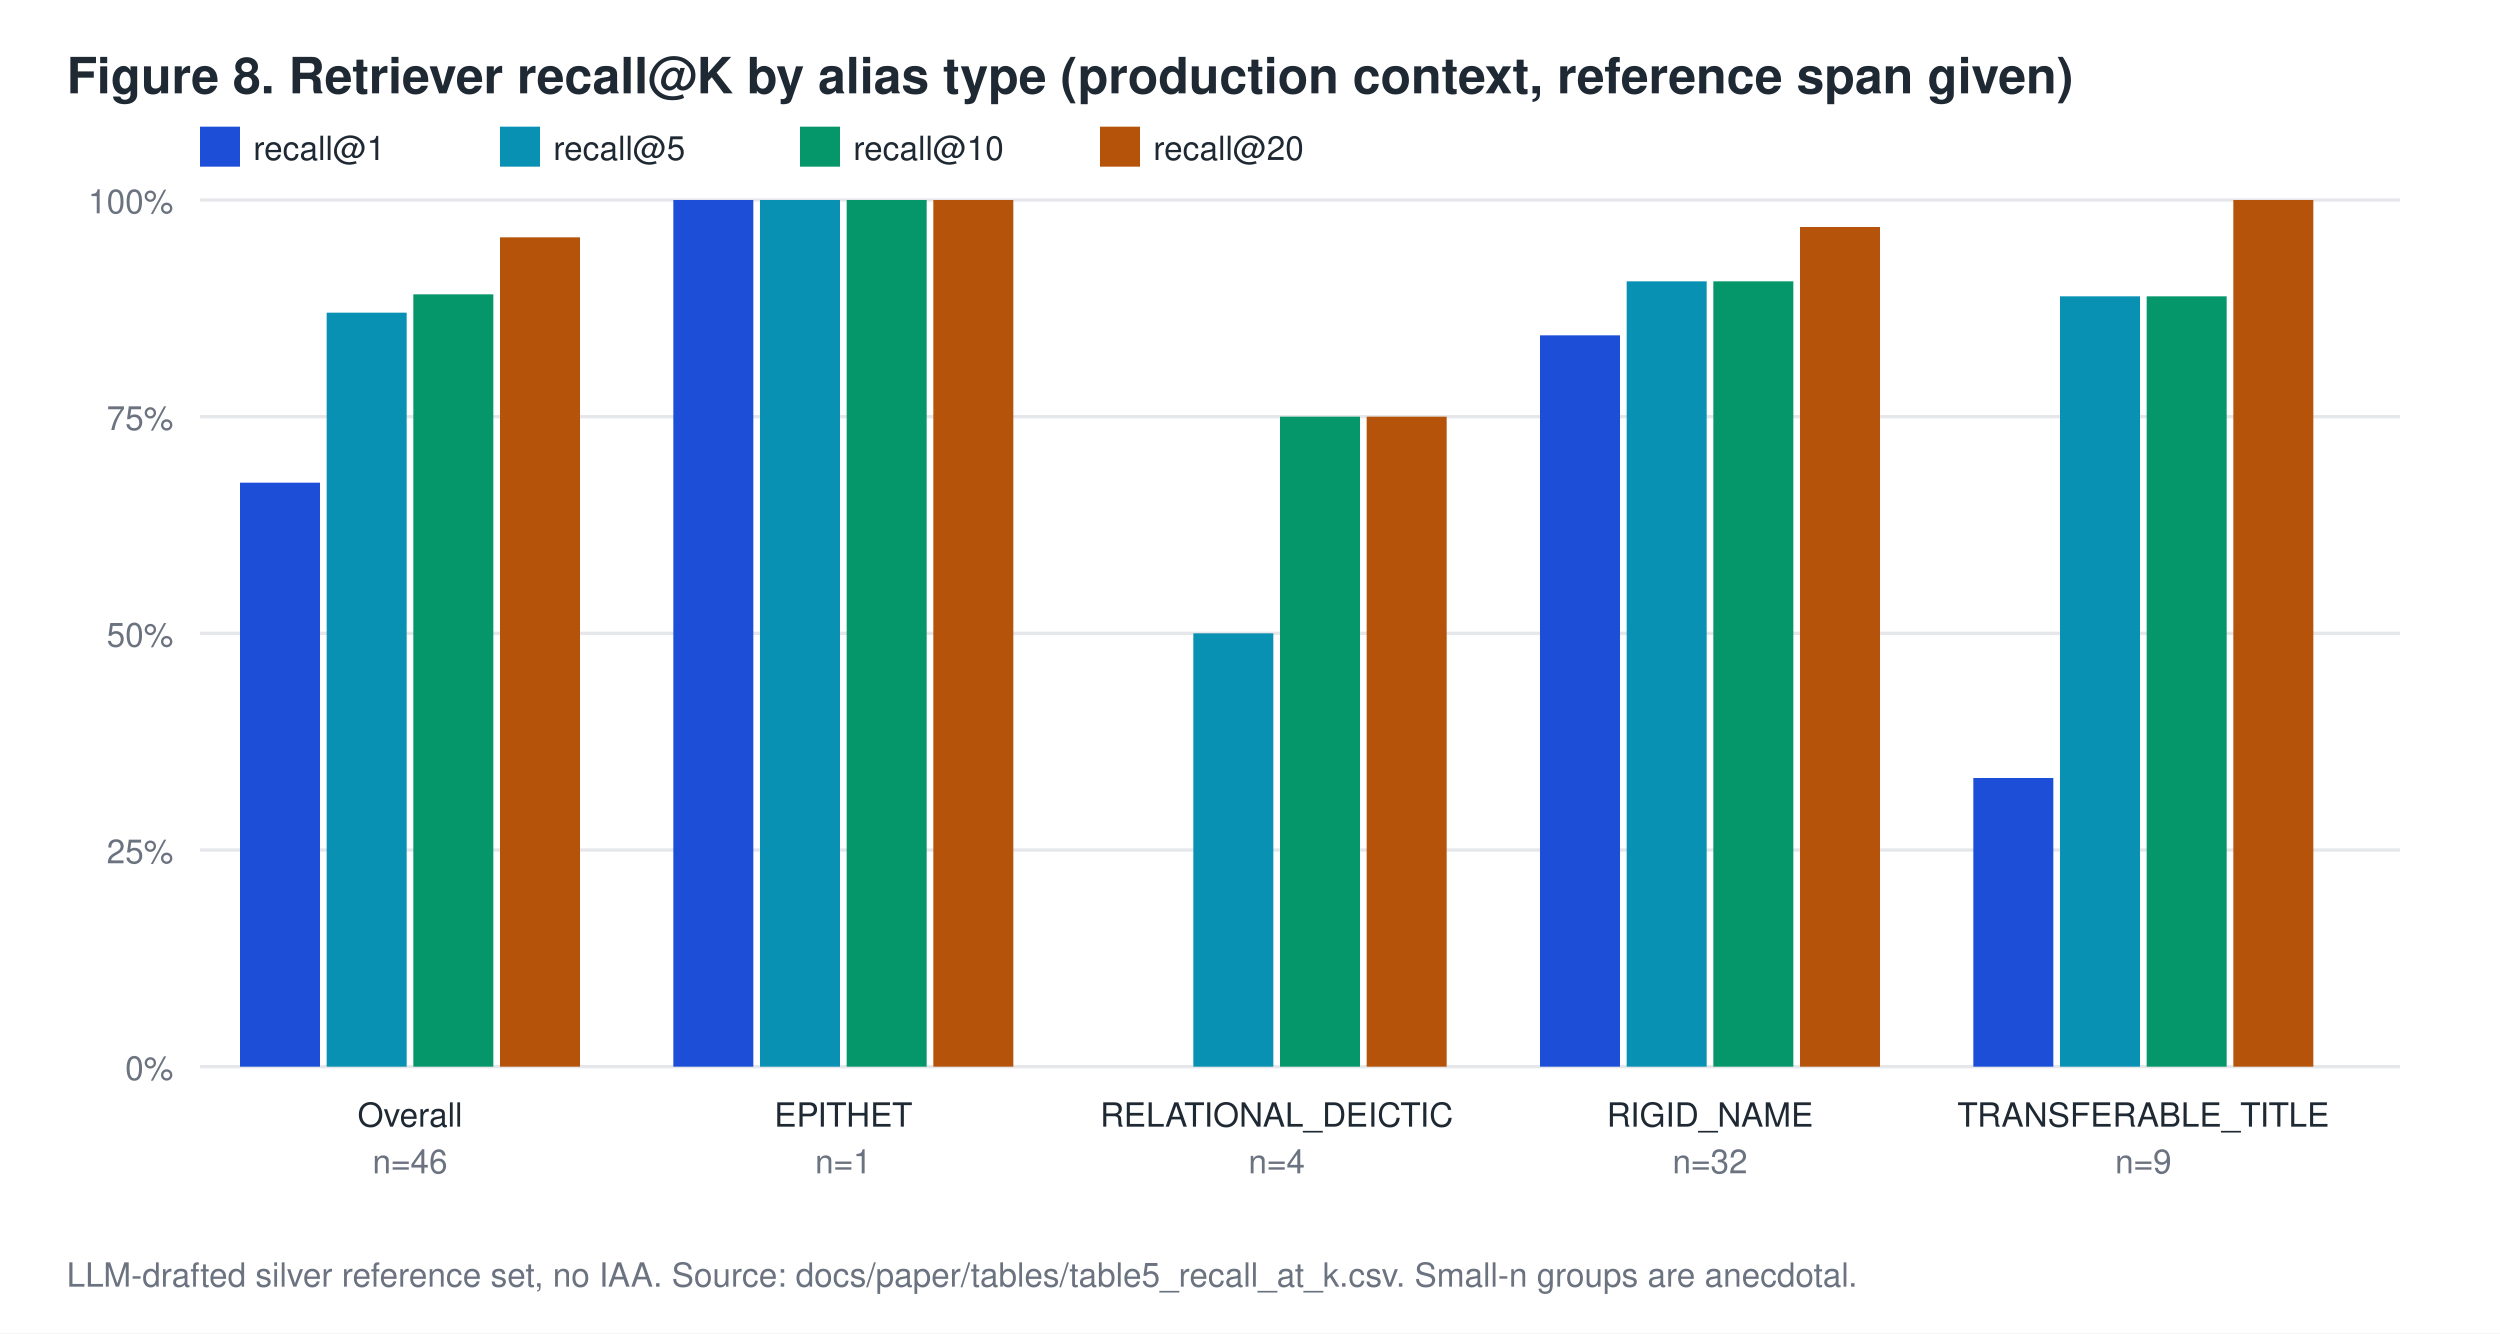
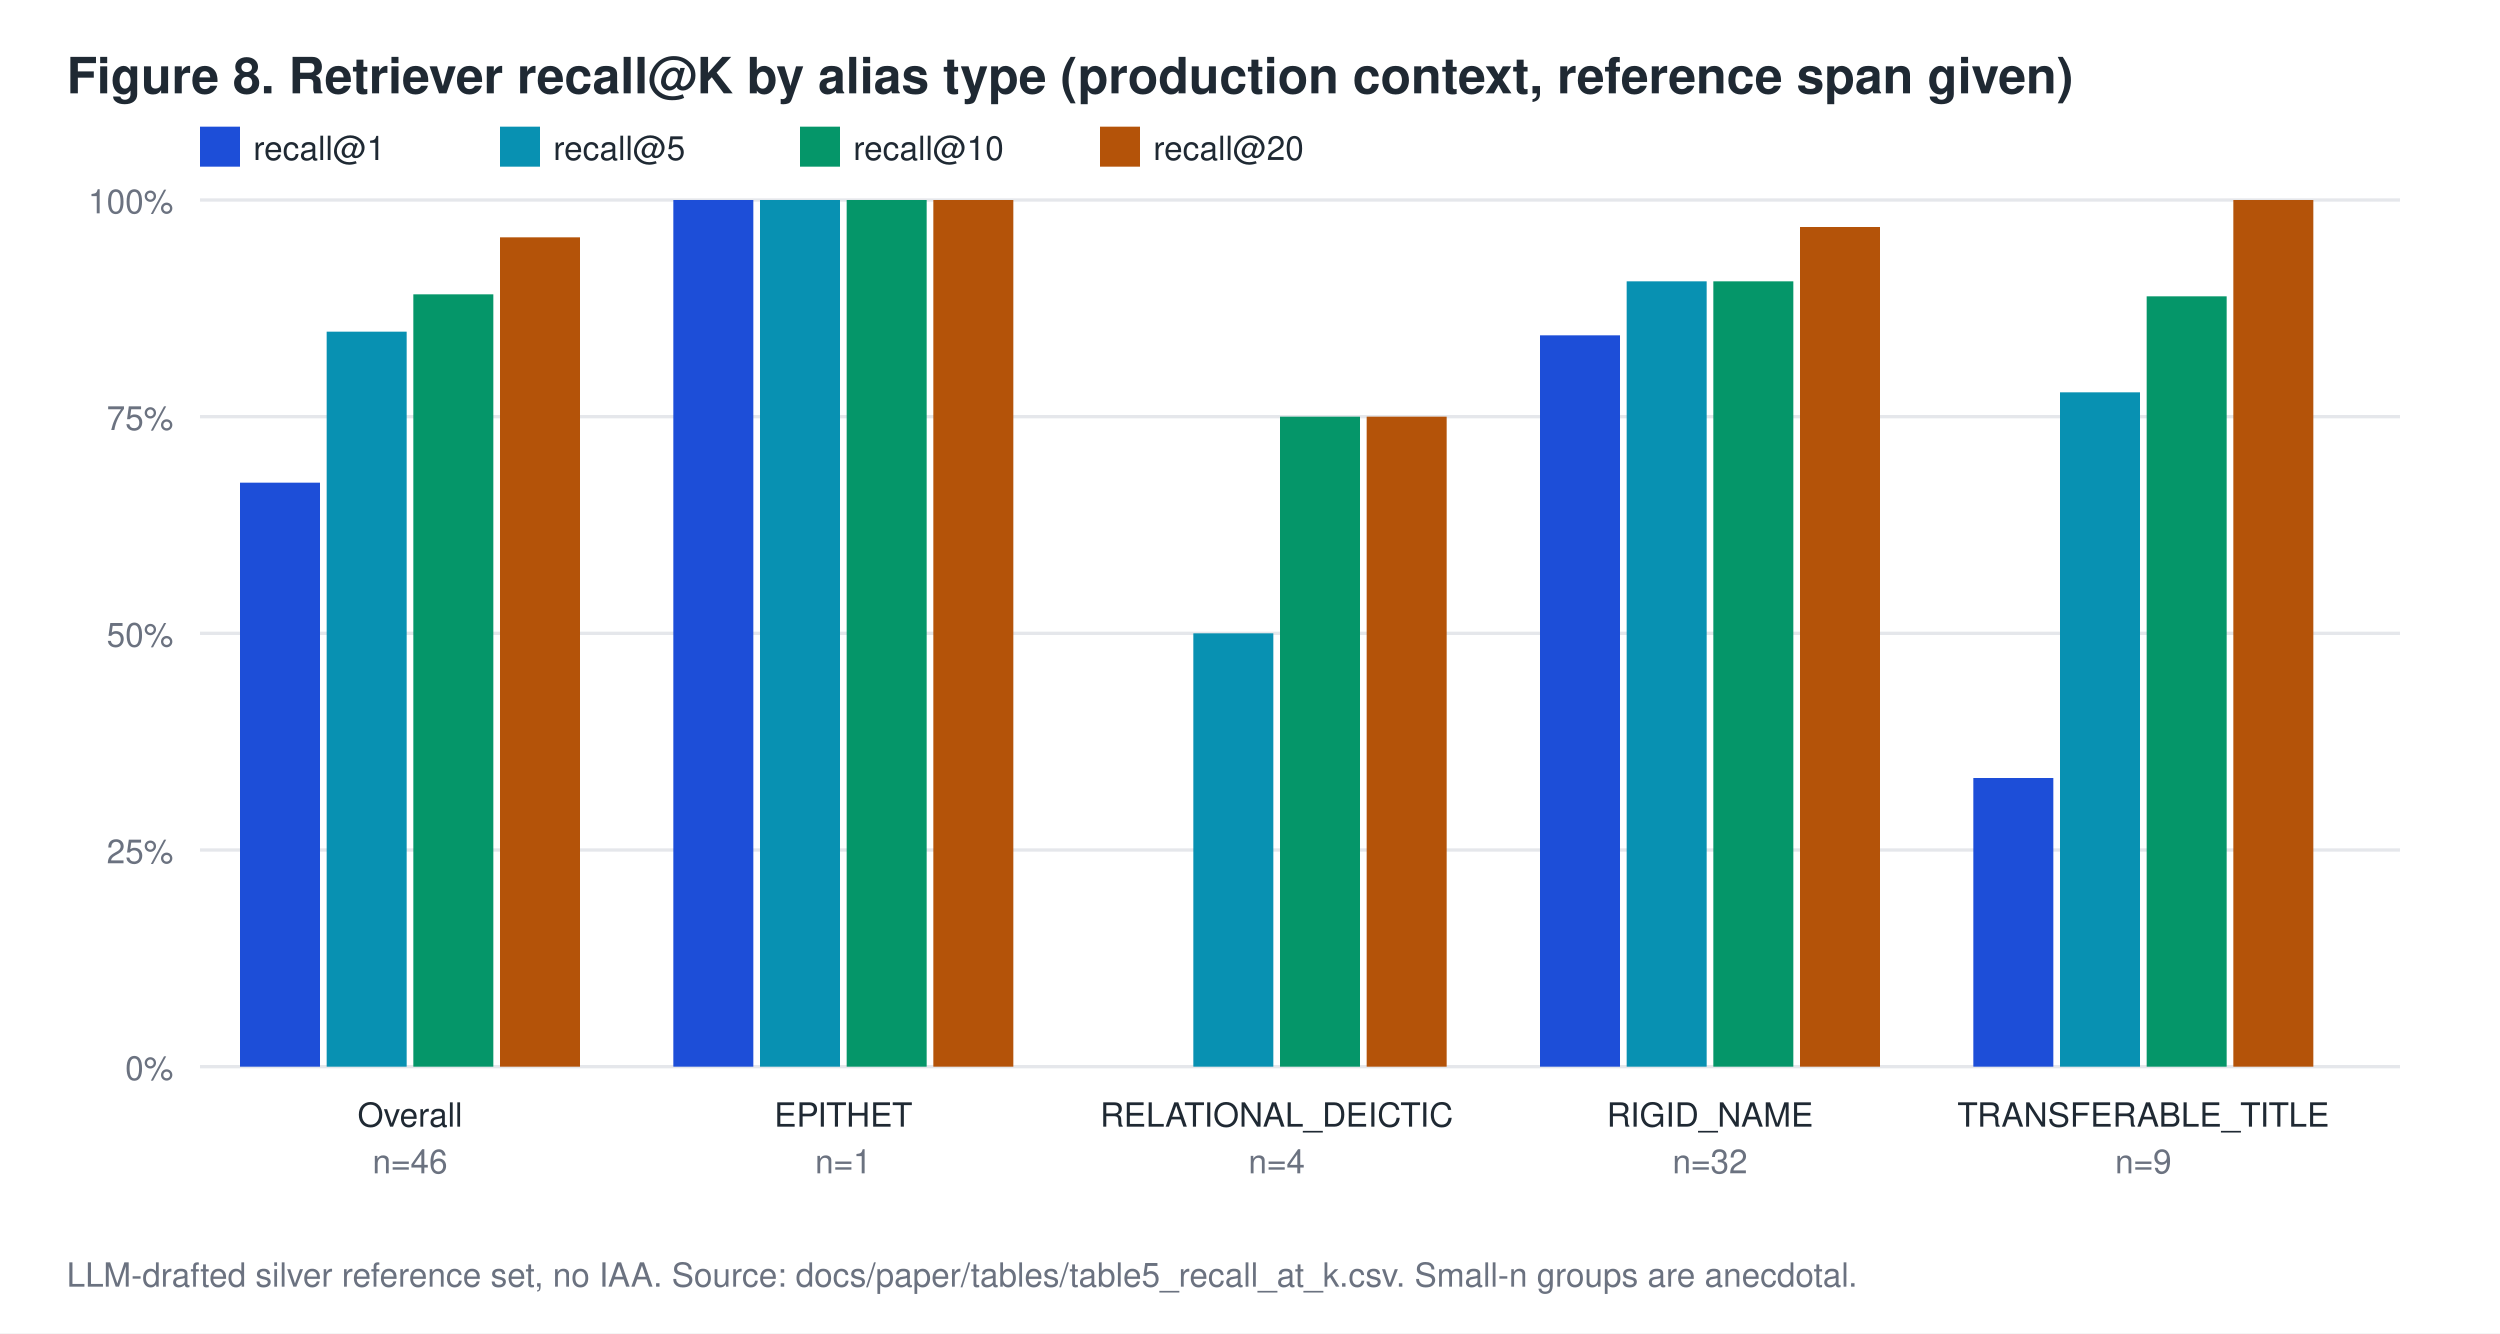
<svg xmlns="http://www.w3.org/2000/svg" width="750" height="400" viewBox="0 0 750 400">
  <rect width="750" height="400" fill="#ffffff" />
  <text x="20.0" y="28.0" font-family="Helvetica, Arial, sans-serif" font-size="15" text-anchor="start" fill="#1f2933" font-weight="bold">Figure 8. Retriever recall@K by alias type (production context, reference span given)</text>
  <line x1="60" y1="320.0" x2="720" y2="320.0" stroke="#e5e7eb" />
  <text x="52.0" y="324.0" font-family="Helvetica, Arial, sans-serif" font-size="10" text-anchor="end" fill="#6b7280" font-weight="normal">0%</text>
  <line x1="60" y1="255.0" x2="720" y2="255.0" stroke="#e5e7eb" />
  <text x="52.0" y="259.0" font-family="Helvetica, Arial, sans-serif" font-size="10" text-anchor="end" fill="#6b7280" font-weight="normal">25%</text>
  <line x1="60" y1="190.0" x2="720" y2="190.0" stroke="#e5e7eb" />
  <text x="52.0" y="194.0" font-family="Helvetica, Arial, sans-serif" font-size="10" text-anchor="end" fill="#6b7280" font-weight="normal">50%</text>
  <line x1="60" y1="125.0" x2="720" y2="125.0" stroke="#e5e7eb" />
  <text x="52.0" y="129.0" font-family="Helvetica, Arial, sans-serif" font-size="10" text-anchor="end" fill="#6b7280" font-weight="normal">75%</text>
  <line x1="60" y1="60.0" x2="720" y2="60.0" stroke="#e5e7eb" />
  <text x="52.0" y="64.0" font-family="Helvetica, Arial, sans-serif" font-size="10" text-anchor="end" fill="#6b7280" font-weight="normal">100%</text>
  <rect x="72" y="144.8" width="24" height="175.2" fill="#1d4ed8" />
-   <rect x="98" y="93.8" width="24" height="226.2" fill="#0891b2" />
+   <rect x="98" y="99.5" width="24" height="220.5" fill="#0891b2" />
  <rect x="124" y="88.3" width="24" height="231.7" fill="#059669" />
  <rect x="150" y="71.2" width="24" height="248.8" fill="#b45309" />
  <text x="123.0" y="338.0" font-family="Helvetica, Arial, sans-serif" font-size="10" text-anchor="middle" fill="#1f2933" font-weight="normal">Overall</text>
  <text x="123.0" y="352.0" font-family="Helvetica, Arial, sans-serif" font-size="10" text-anchor="middle" fill="#6b7280" font-weight="normal">n=46</text>
  <rect x="202" y="60.0" width="24" height="260.0" fill="#1d4ed8" />
  <rect x="228" y="60.0" width="24" height="260.0" fill="#0891b2" />
  <rect x="254" y="60.0" width="24" height="260.0" fill="#059669" />
  <rect x="280" y="60.0" width="24" height="260.0" fill="#b45309" />
  <text x="253.0" y="338.0" font-family="Helvetica, Arial, sans-serif" font-size="10" text-anchor="middle" fill="#1f2933" font-weight="normal">EPITHET</text>
  <text x="253.0" y="352.0" font-family="Helvetica, Arial, sans-serif" font-size="10" text-anchor="middle" fill="#6b7280" font-weight="normal">n=1</text>
  <rect x="332" y="320.0" width="24" height="0.0" fill="#1d4ed8" />
  <rect x="358" y="190.0" width="24" height="130.0" fill="#0891b2" />
  <rect x="384" y="125.0" width="24" height="195.0" fill="#059669" />
  <rect x="410" y="125.0" width="24" height="195.0" fill="#b45309" />
  <text x="383.0" y="338.0" font-family="Helvetica, Arial, sans-serif" font-size="10" text-anchor="middle" fill="#1f2933" font-weight="normal">RELATIONAL_DEICTIC</text>
  <text x="383.0" y="352.0" font-family="Helvetica, Arial, sans-serif" font-size="10" text-anchor="middle" fill="#6b7280" font-weight="normal">n=4</text>
  <rect x="462" y="100.6" width="24" height="219.4" fill="#1d4ed8" />
  <rect x="488" y="84.4" width="24" height="235.6" fill="#0891b2" />
  <rect x="514" y="84.4" width="24" height="235.6" fill="#059669" />
  <rect x="540" y="68.1" width="24" height="251.9" fill="#b45309" />
  <text x="513.0" y="338.0" font-family="Helvetica, Arial, sans-serif" font-size="10" text-anchor="middle" fill="#1f2933" font-weight="normal">RIGID_NAME</text>
  <text x="513.0" y="352.0" font-family="Helvetica, Arial, sans-serif" font-size="10" text-anchor="middle" fill="#6b7280" font-weight="normal">n=32</text>
  <rect x="592" y="233.4" width="24" height="86.6" fill="#1d4ed8" />
-   <rect x="618" y="88.9" width="24" height="231.1" fill="#0891b2" />
+   <rect x="618" y="117.7" width="24" height="202.3" fill="#0891b2" />
  <rect x="644" y="88.9" width="24" height="231.1" fill="#059669" />
  <rect x="670" y="60.0" width="24" height="260.0" fill="#b45309" />
  <text x="643.0" y="338.0" font-family="Helvetica, Arial, sans-serif" font-size="10" text-anchor="middle" fill="#1f2933" font-weight="normal">TRANSFERABLE_TITLE</text>
  <text x="643.0" y="352.0" font-family="Helvetica, Arial, sans-serif" font-size="10" text-anchor="middle" fill="#6b7280" font-weight="normal">n=9</text>
  <rect x="60" y="38" width="12" height="12" fill="#1d4ed8" />
  <text x="76.0" y="48.0" font-family="Helvetica, Arial, sans-serif" font-size="10" text-anchor="start" fill="#1f2933" font-weight="normal">recall@1</text>
  <rect x="150" y="38" width="12" height="12" fill="#0891b2" />
  <text x="166.0" y="48.0" font-family="Helvetica, Arial, sans-serif" font-size="10" text-anchor="start" fill="#1f2933" font-weight="normal">recall@5</text>
  <rect x="240" y="38" width="12" height="12" fill="#059669" />
  <text x="256.0" y="48.0" font-family="Helvetica, Arial, sans-serif" font-size="10" text-anchor="start" fill="#1f2933" font-weight="normal">recall@10</text>
  <rect x="330" y="38" width="12" height="12" fill="#b45309" />
  <text x="346.0" y="48.0" font-family="Helvetica, Arial, sans-serif" font-size="10" text-anchor="start" fill="#1f2933" font-weight="normal">recall@20</text>
  <text x="20.0" y="386.0" font-family="Helvetica, Arial, sans-serif" font-size="10" text-anchor="start" fill="#6b7280" font-weight="normal">LLM-drafted silver reference set, no IAA. Source: docs/paper/tables/table5_recall_at_k.csv. Small-n groups are anecdotal.</text>
</svg>
